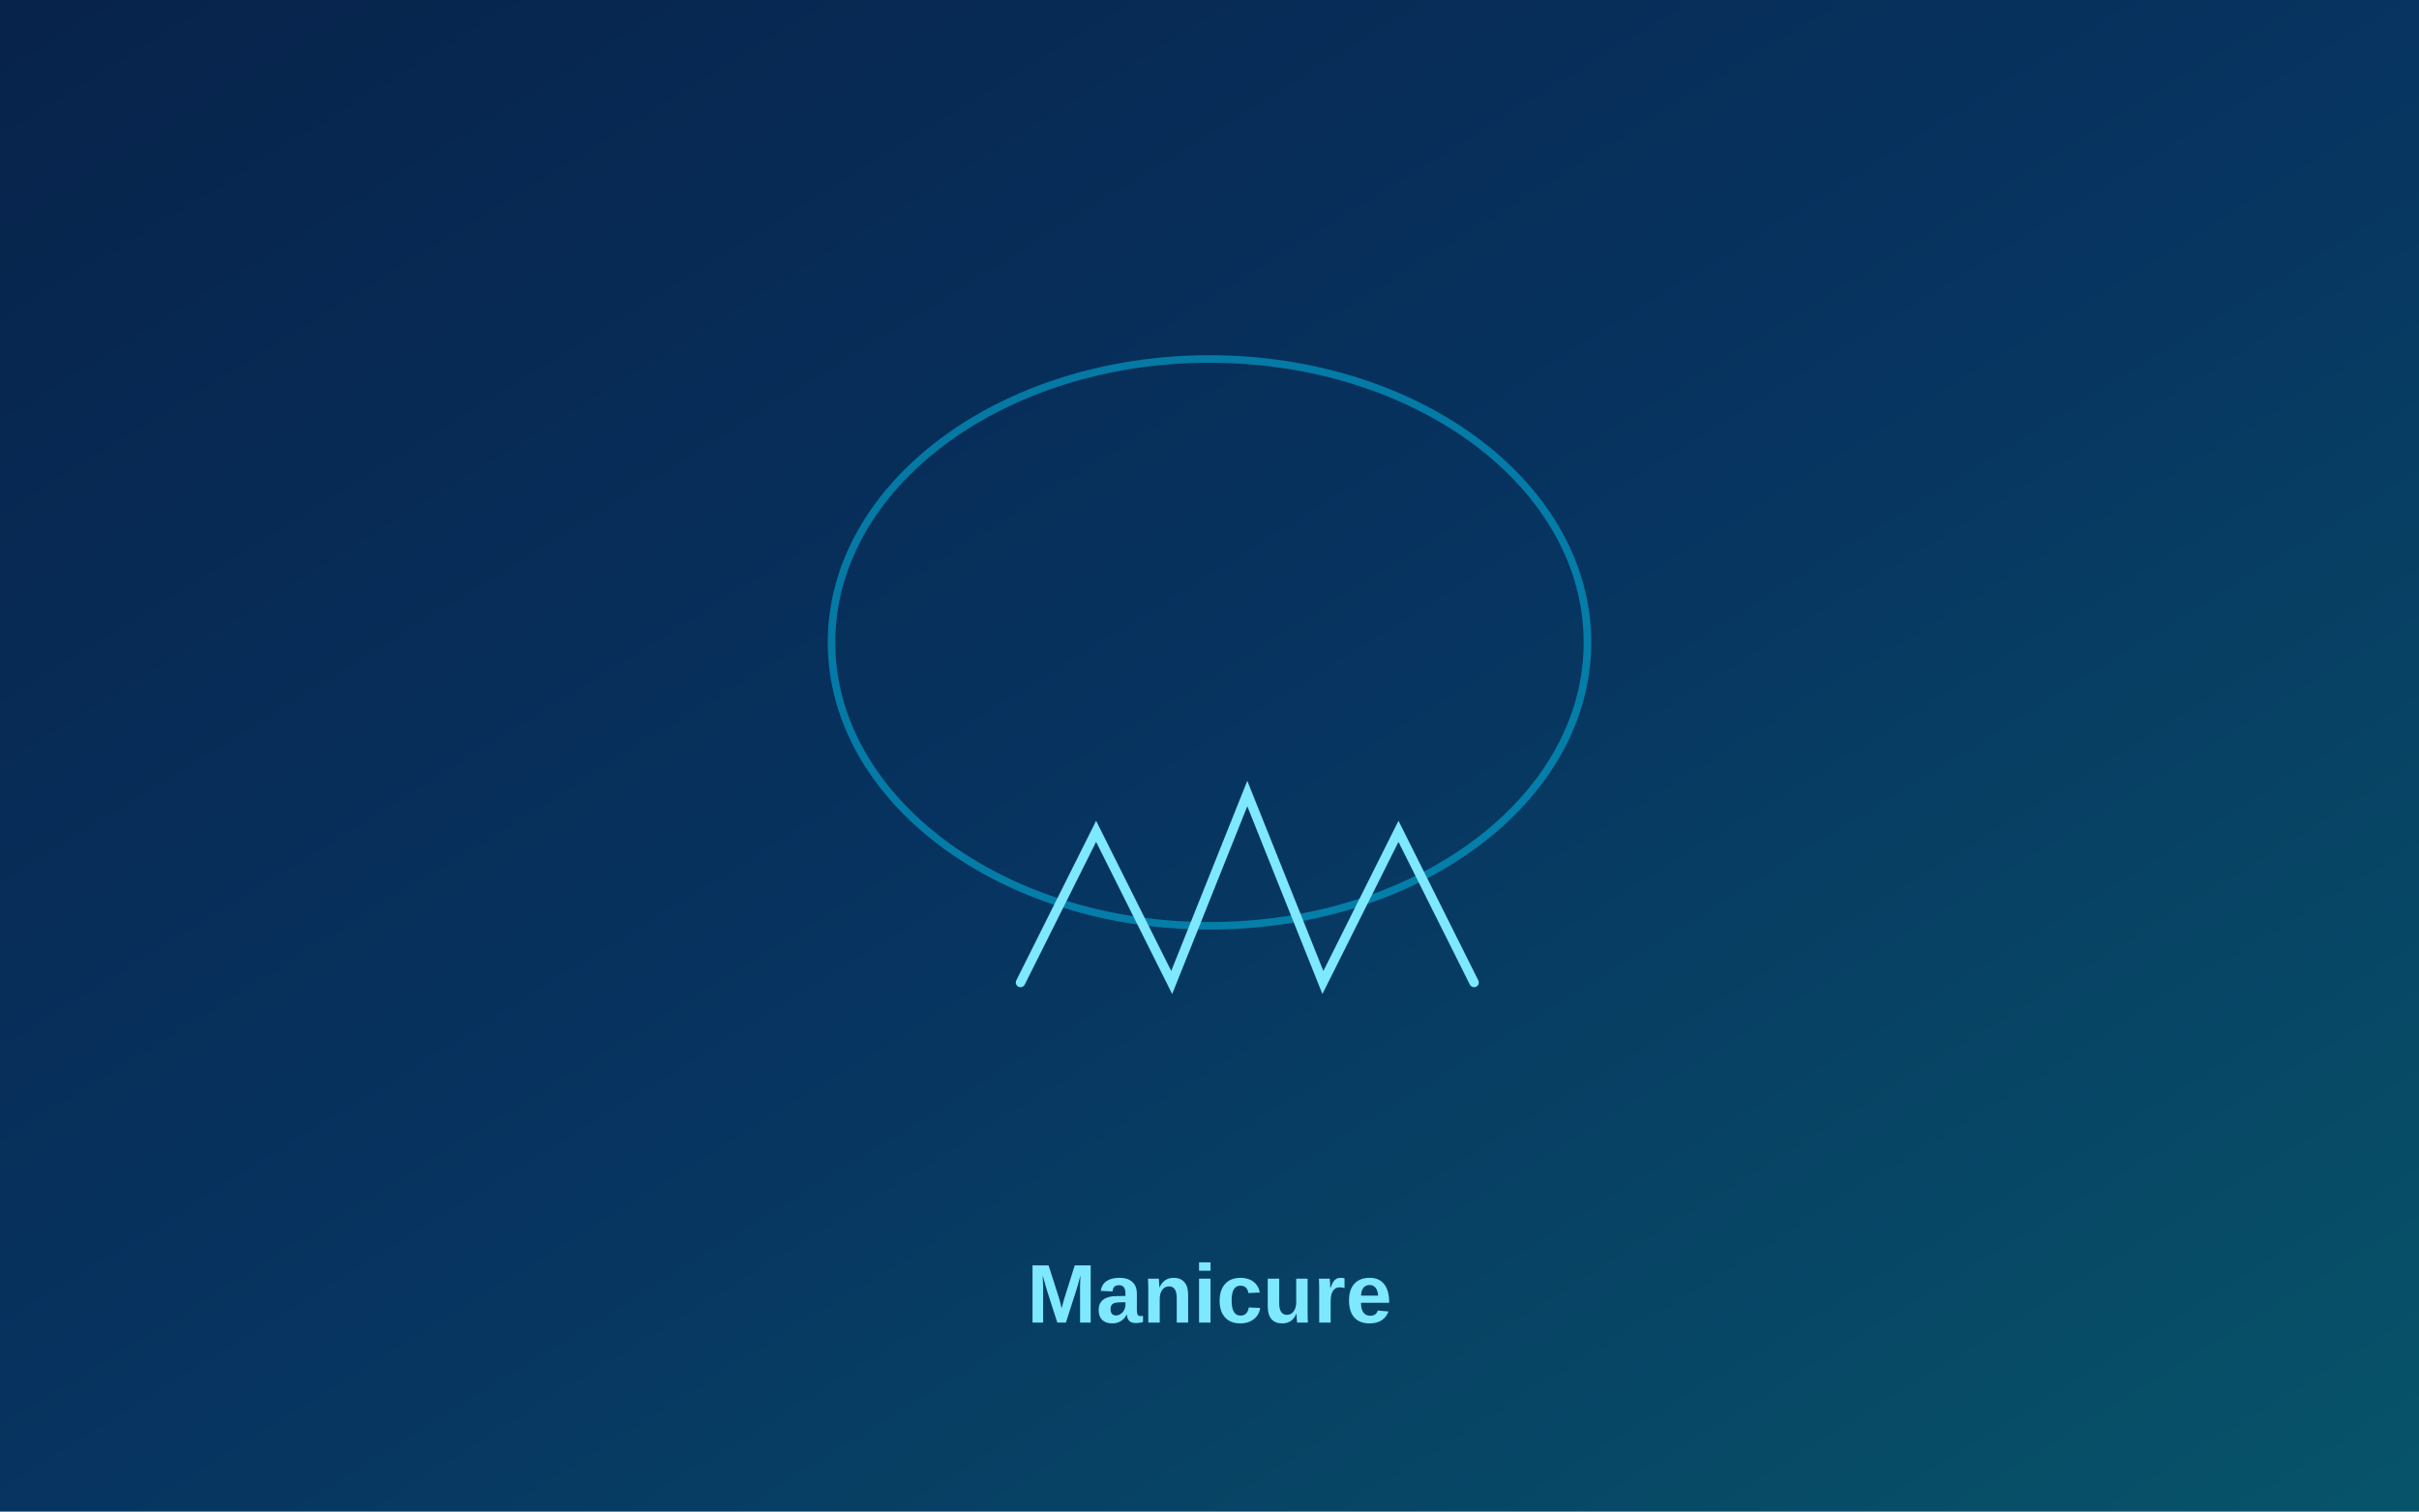
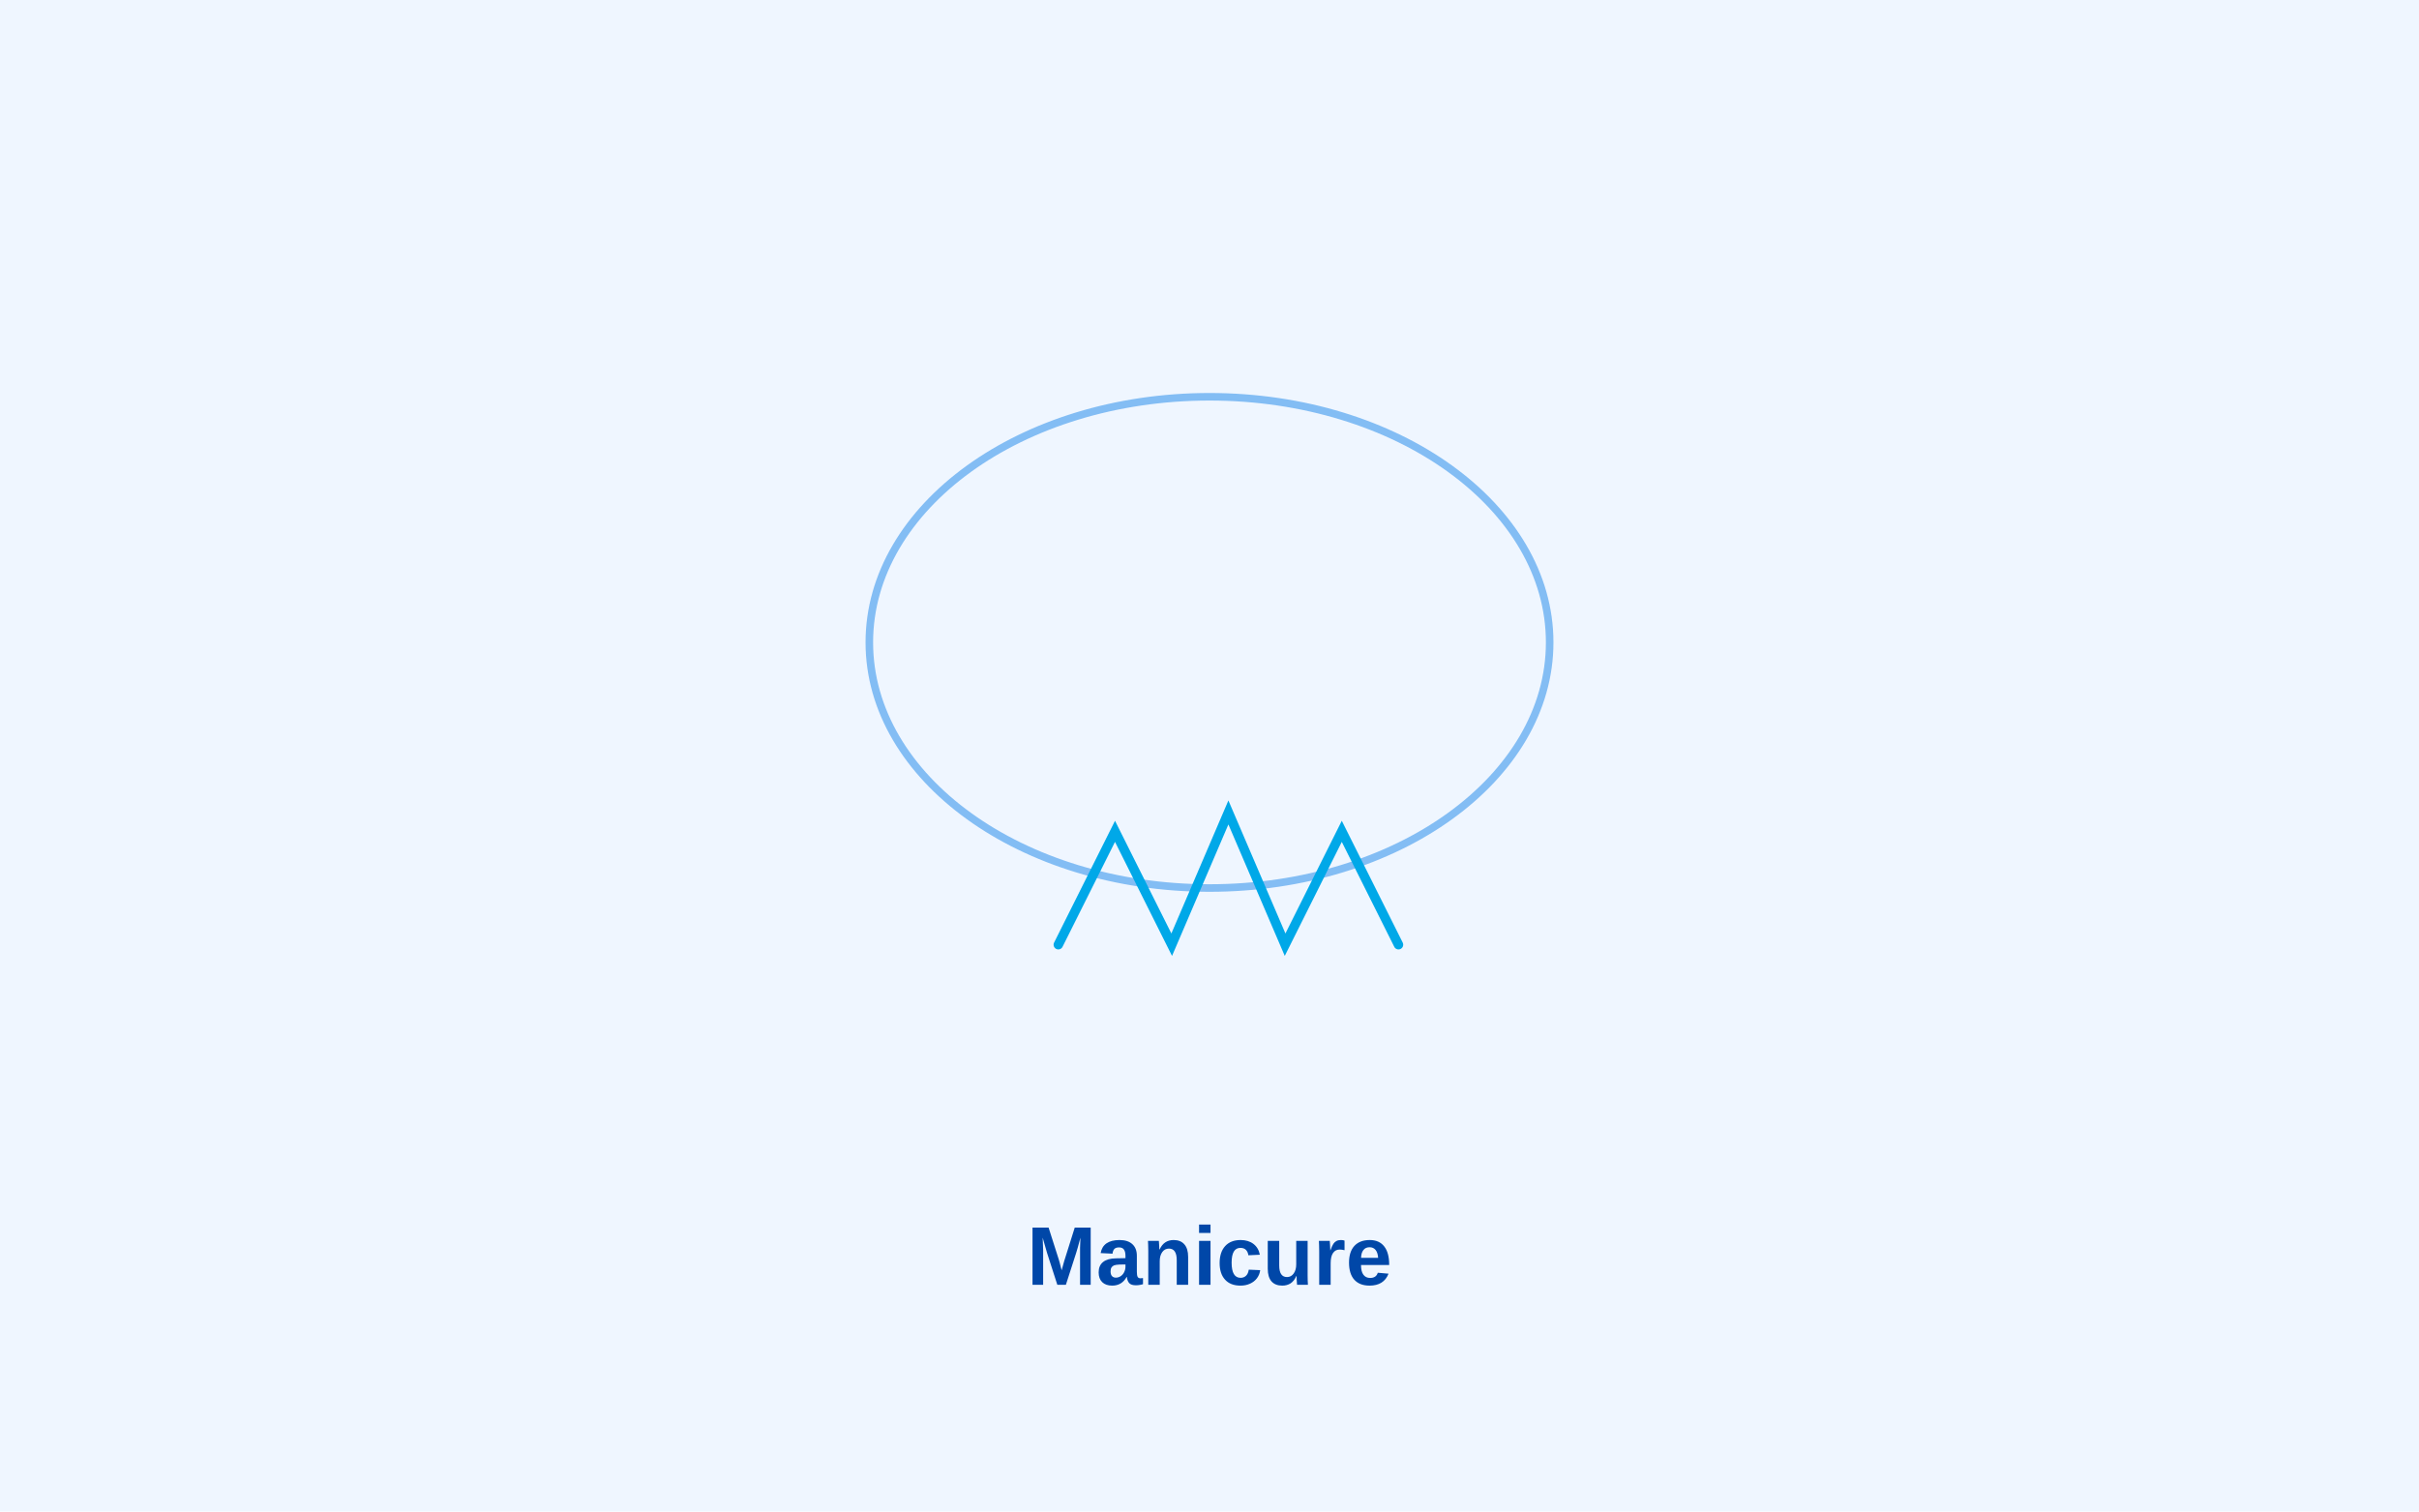
<svg xmlns="http://www.w3.org/2000/svg" viewBox="0 0 640 400" role="img" aria-label="Curso de Manicure">
-   <defs>
-     <linearGradient id="bg2" x1="0%" y1="0%" x2="100%" y2="100%">
-       <stop offset="0%" stop-color="#0047a8" />
-       <stop offset="50%" stop-color="#0077e6" />
-       <stop offset="100%" stop-color="#00d4ff" />
-     </linearGradient>
-   </defs>
-   <rect width="640" height="400" fill="#0a0f18" />
-   <rect width="640" height="400" fill="url(#bg2)" opacity="0.35" />
-   <ellipse cx="320" cy="170" rx="100" ry="75" fill="none" stroke="#00d4ff" stroke-width="2" opacity="0.45" />
-   <path d="M270 260 L290 220 L310 260 L330 210 L350 260 L370 220 L390 260" fill="none" stroke="#7ee8ff" stroke-width="2.5" stroke-linecap="round" />
-   <text x="320" y="350" text-anchor="middle" fill="#7ee8ff" font-family="Arial,sans-serif" font-size="22" font-weight="600">Manicure</text>
+   <rect width="640" height="400" fill="#eff6ff" />
+   <ellipse cx="320" cy="170" rx="90" ry="65" fill="none" stroke="#0077e6" stroke-width="2" opacity="0.45" />
+   <path d="M280 250 L295 220 L310 250 L325 215 L340 250 L355 220 L370 250" fill="none" stroke="#00a8e8" stroke-width="2.5" stroke-linecap="round" />
+   <text x="320" y="340" text-anchor="middle" fill="#0047a8" font-family="Arial,sans-serif" font-size="22" font-weight="600">Manicure</text>
</svg>
